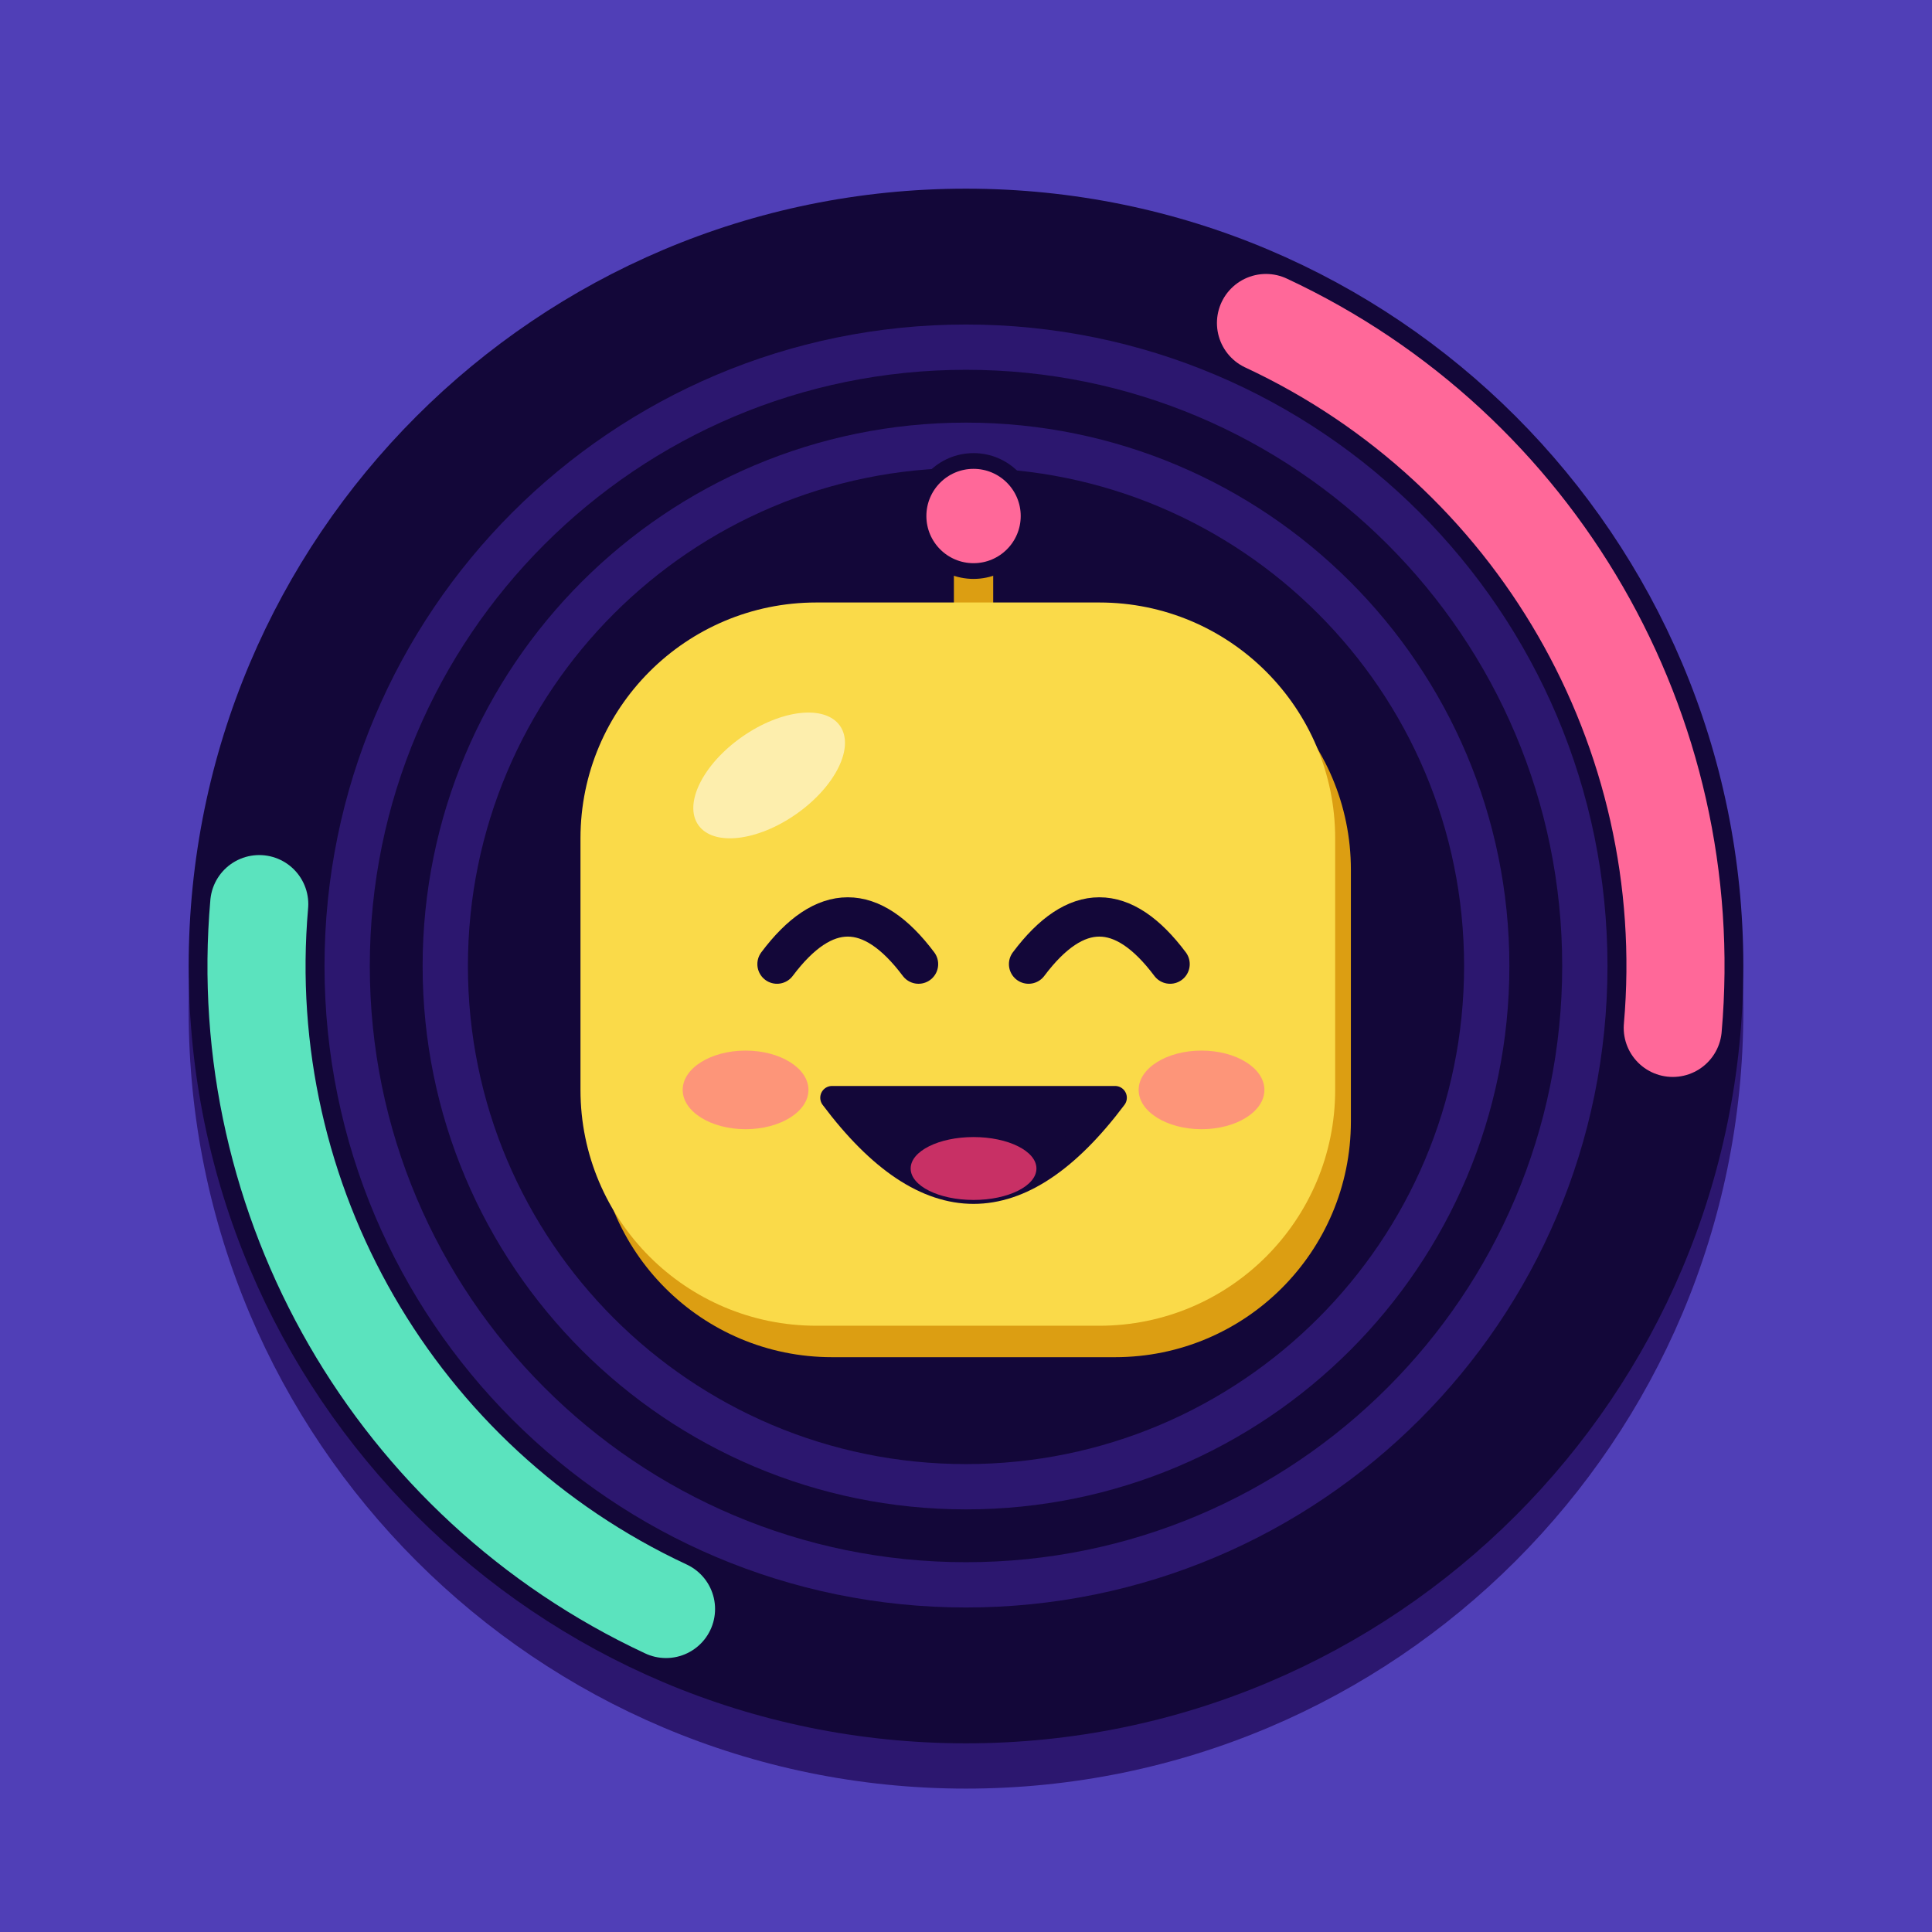
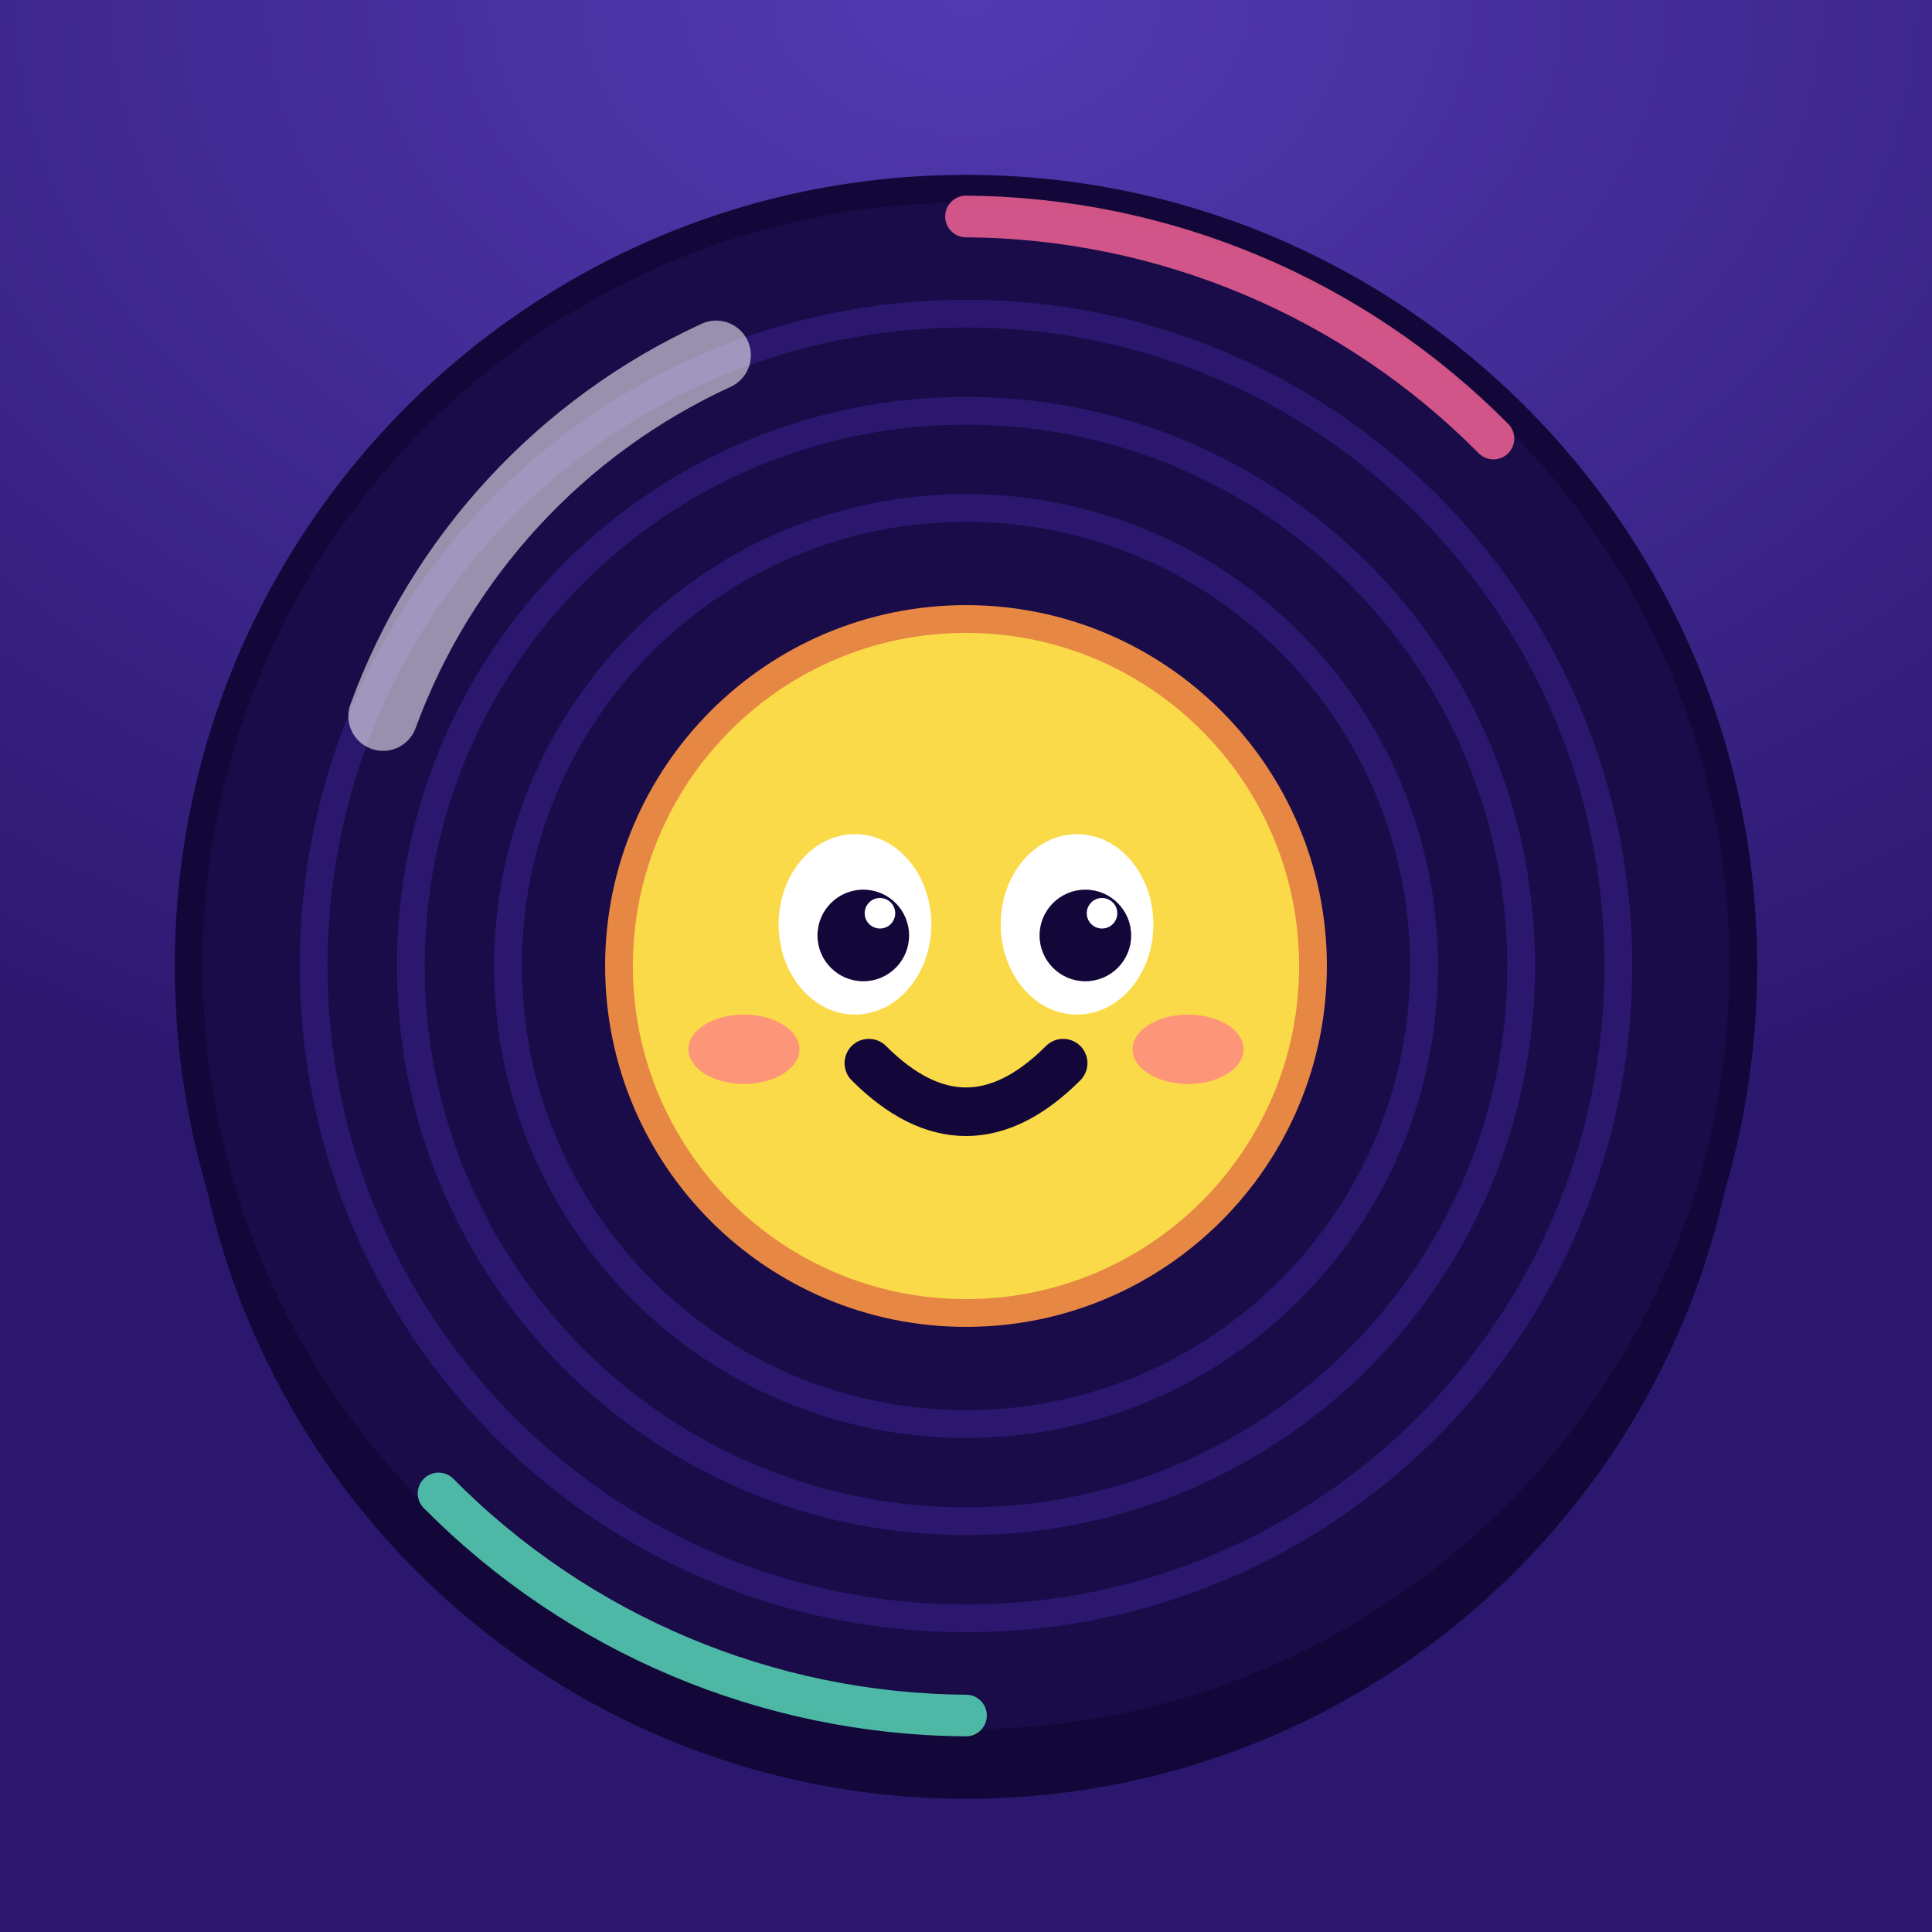
<svg xmlns="http://www.w3.org/2000/svg" viewBox="0 0 512 512">
-   <rect width="512" height="512" fill="#503FB7" />
-   <circle cx="256" cy="268" r="206" fill="#2C176F" />
-   <circle cx="256" cy="256" r="206" fill="#130739" />
-   <circle cx="256" cy="256" r="164" fill="none" stroke="#2C176F" stroke-width="12" />
-   <circle cx="256" cy="256" r="138" fill="none" stroke="#2C176F" stroke-width="12" />
-   <path d="M335.5 85.6 A188 188 0 0 1 443.3 272.4" fill="none" stroke="#FF6899" stroke-width="26" stroke-linecap="round" />
-   <path d="M176.5 426.4 A188 188 0 0 1 68.7 239.6" fill="none" stroke="#5BE3BE" stroke-width="26" stroke-linecap="round" />
-   <svg x="133" y="118" width="250" height="250" viewBox="0 0 120 120">
-     <path d="M60 26 V10" fill="none" stroke="rgba(19,7,57,1)" stroke-width="9" stroke-linecap="round" stroke-linejoin="round" />
-     <path d="M60 26 V10" fill="none" stroke="rgba(220,158,18,1)" stroke-width="5" stroke-linecap="round" stroke-linejoin="round" />
-     <circle cx="60" cy="9" r="7" fill="rgba(255,104,153,1)" stroke="rgba(19,7,57,1)" stroke-width="2" />
-     <rect x="12" y="24" width="96" height="92" rx="30" fill="rgba(220,158,18,1)" />
-     <g transform="translate(-2 -4)">
-       <rect x="12" y="24" width="96" height="92" rx="30" fill="rgba(250,218,73,1)" />
+   <defs>
+     <radialGradient id="backdrop" gradientUnits="userSpaceOnUse" cx="256" cy="0" r="665.6" gradientTransform="scale(1 0.6923)">
+       <stop offset="0" stop-color="#523AB2" />
+       <stop offset="0.35" stop-color="#3F2990" />
+       <stop offset="0.7" stop-color="#2C176F" />
+     </radialGradient>
+   </defs>
+   <rect width="512" height="512" fill="url(#backdrop)" />
+   <svg x="35.3" y="35.3" width="441.4" height="441.4" viewBox="0 0 120 120">
+     <circle cx="60" cy="64" r="56" fill="#130739" />
+     <circle cx="60" cy="60" r="56" fill="#1A0B49" stroke="#130739" stroke-width="2" />
+     <g fill="none" stroke="#2C176F" stroke-width="2">
+       <circle cx="60" cy="60" r="47" />
+       <circle cx="60" cy="60" r="40" />
+       <circle cx="60" cy="60" r="33" />
    </g>
-     <ellipse cx="34" cy="42" rx="11" ry="6" transform="rotate(-35 34 42)" fill="rgba(255,255,255,1)" opacity=".55" />
-     <g opacity="1">
-       <ellipse cx="31" cy="82" rx="8" ry="5" fill="rgba(255,104,153,0.6)" />
-       <ellipse cx="89" cy="82" rx="8" ry="5" fill="rgba(255,104,153,0.6)" />
+     <g fill="none" stroke-width="3" stroke-linecap="round" opacity="0.8">
+       <path d="M60 6 A54 54 0 0 1 98 22" stroke="#FF6899" />
+       <path d="M60 114 A54 54 0 0 1 22 98" stroke="#5BE3BE" />
    </g>
-     <path d="M35 66 q9 -12 18 0" fill="none" stroke="rgba(19,7,57,1)" stroke-width="5" stroke-linecap="round" />
-     <path d="M67 66 q9 -12 18 0" fill="none" stroke="rgba(19,7,57,1)" stroke-width="5" stroke-linecap="round" />
-     <path d="M42 83 q18 24 36 0 z" fill="rgba(19,7,57,1)" stroke="rgba(19,7,57,1)" stroke-width="3" stroke-linejoin="round" />
-     <ellipse cx="60" cy="92" rx="8" ry="4" fill="rgba(200,48,101,1)" />
+     <circle cx="60" cy="60" r="25" fill="#FADA49" stroke="#E78744" stroke-width="2" />
+     <g fill="#FFFFFF">
+       <ellipse cx="52" cy="57" rx="5.5" ry="6.5" />
+       <ellipse cx="68" cy="57" rx="5.5" ry="6.5" />
+     </g>
+     <g fill="#130739">
+       <circle cx="52.6" cy="57.8" r="3.3" />
+       <circle cx="68.6" cy="57.8" r="3.3" />
+     </g>
+     <g fill="#FFFFFF">
+       <circle cx="53.8" cy="56.2" r="1.1" />
+       <circle cx="69.8" cy="56.2" r="1.1" />
+     </g>
+     <g fill="#FF6899" opacity="0.6">
+       <ellipse cx="44" cy="66" rx="4" ry="2.5" />
+       <ellipse cx="76" cy="66" rx="4" ry="2.5" />
+     </g>
+     <path d="M53 67 Q60 74 67 67" fill="none" stroke="#130739" stroke-width="3.5" stroke-linecap="round" />
+     <path d="M18 42 A46 46 0 0 1 42 16" fill="none" stroke="#FFFFFF" stroke-width="5" stroke-linecap="round" opacity="0.55" />
  </svg>
</svg>
